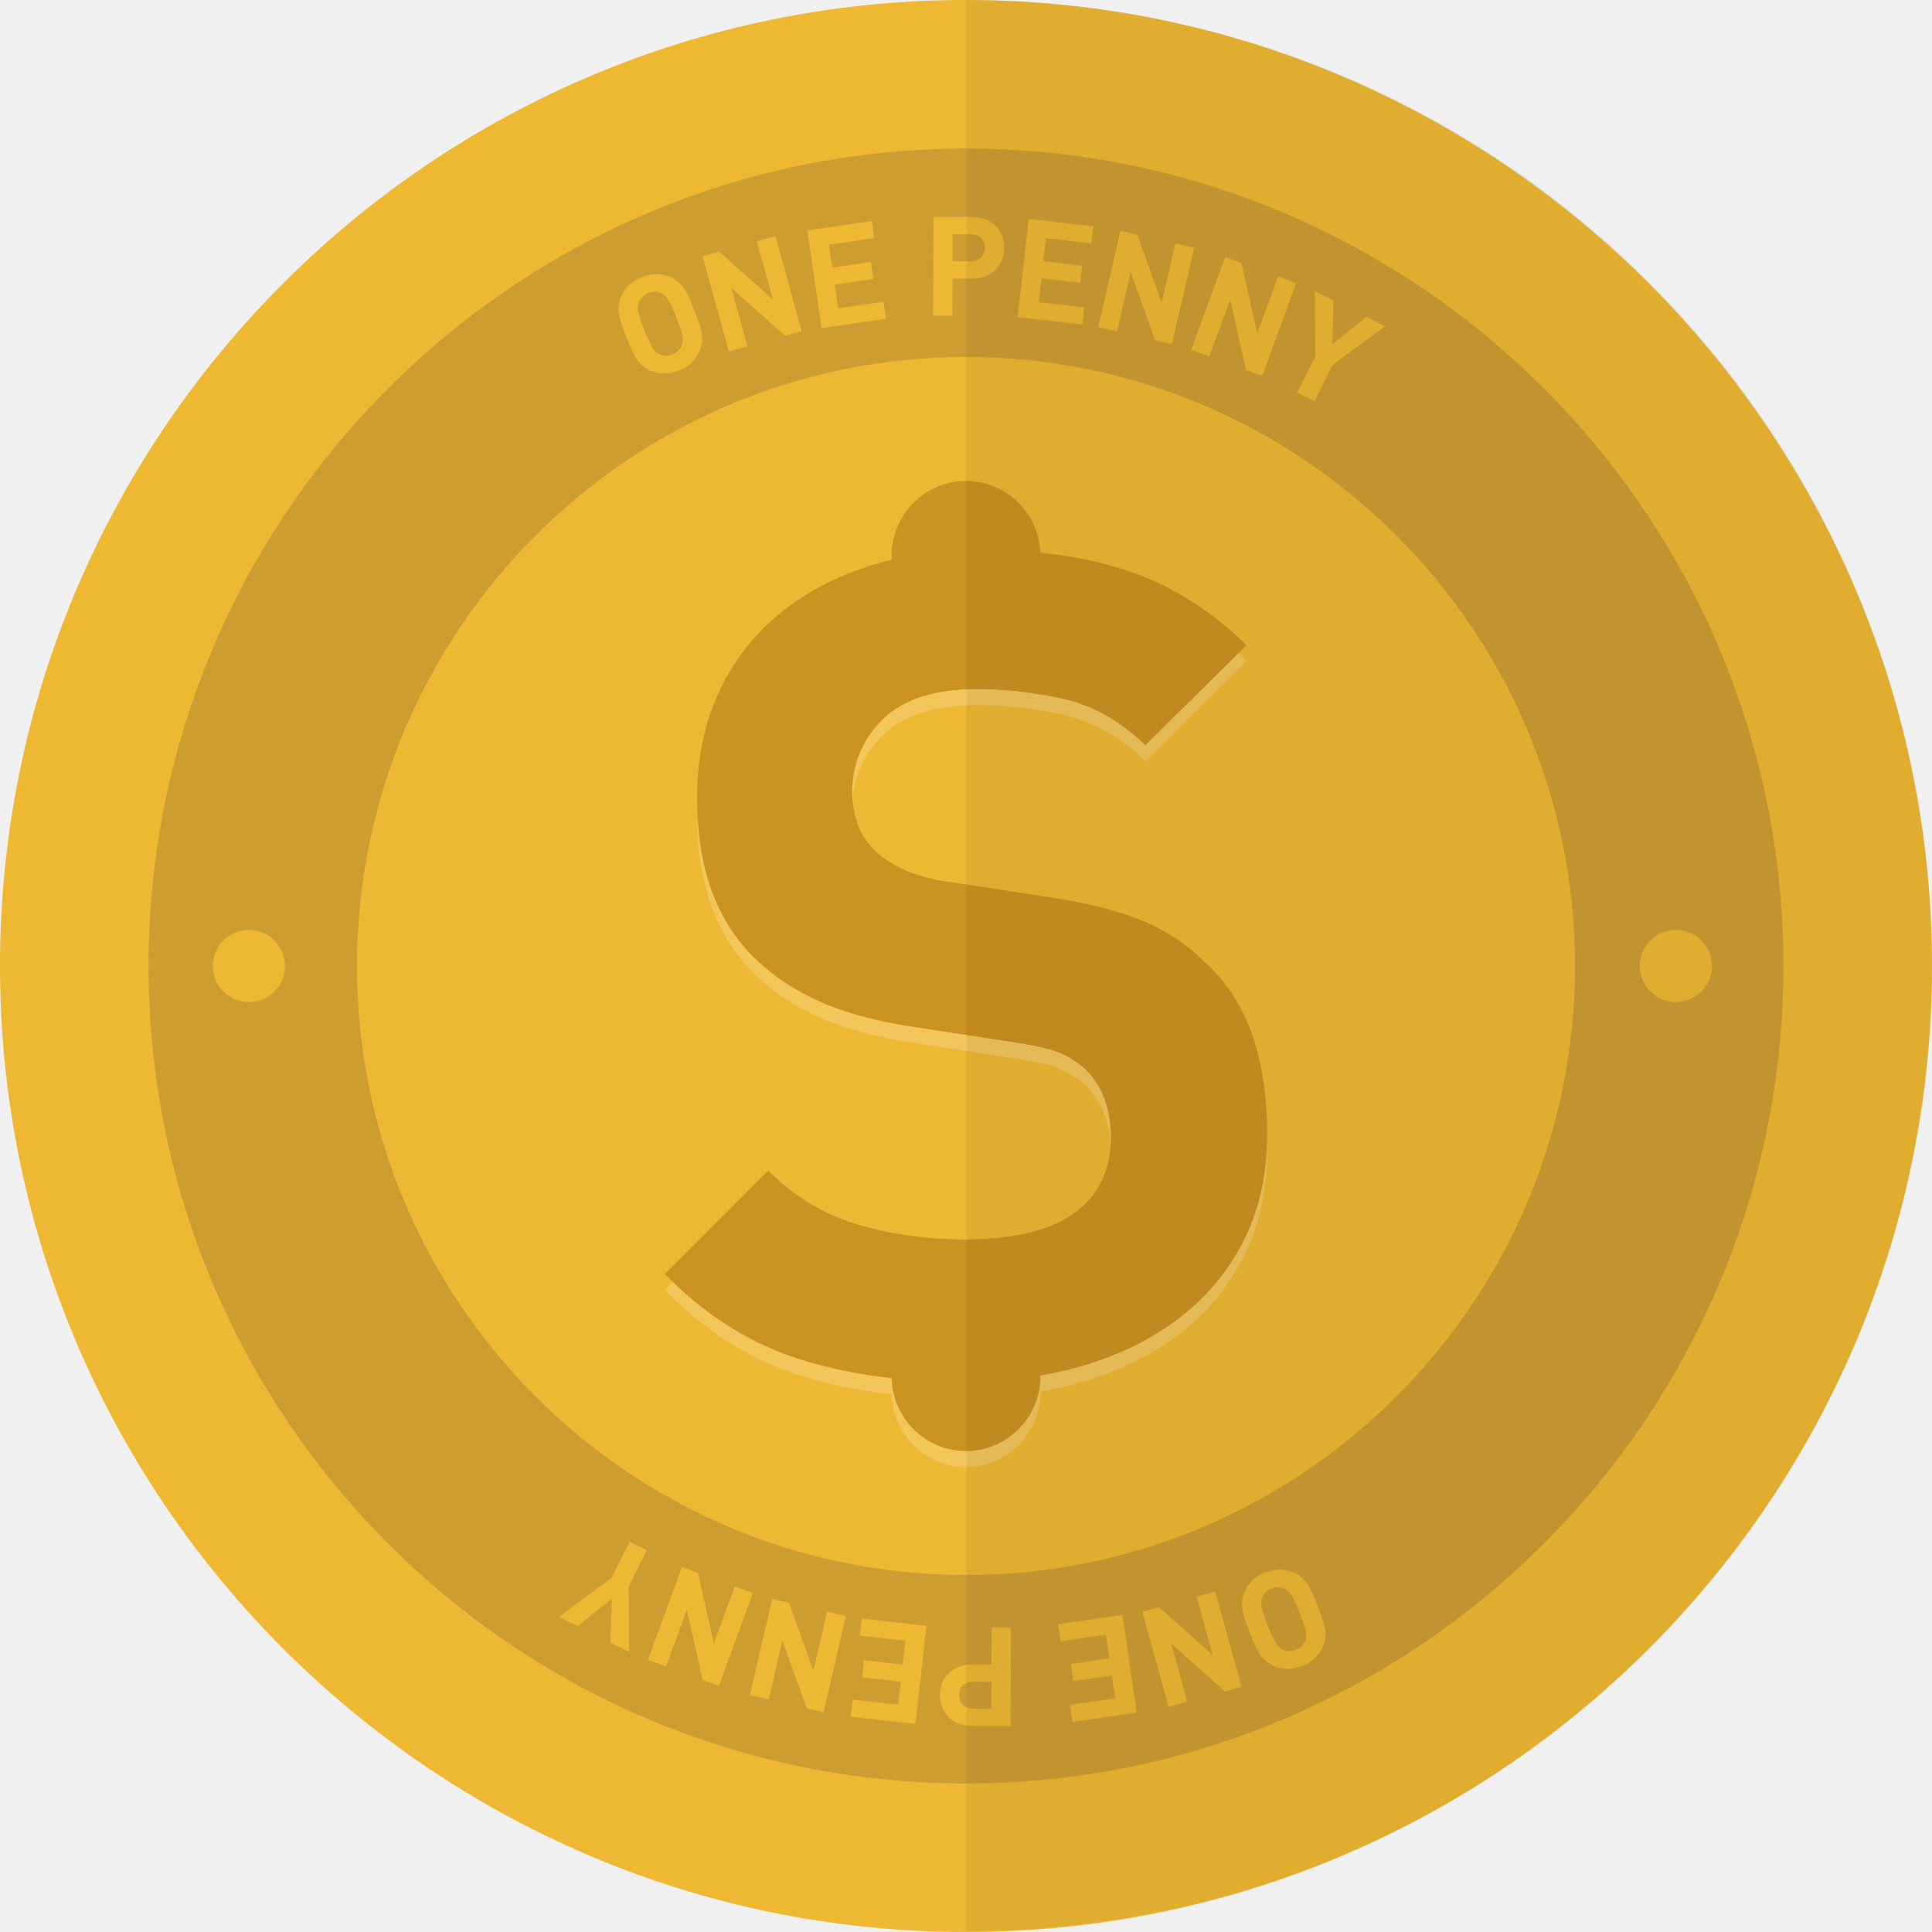
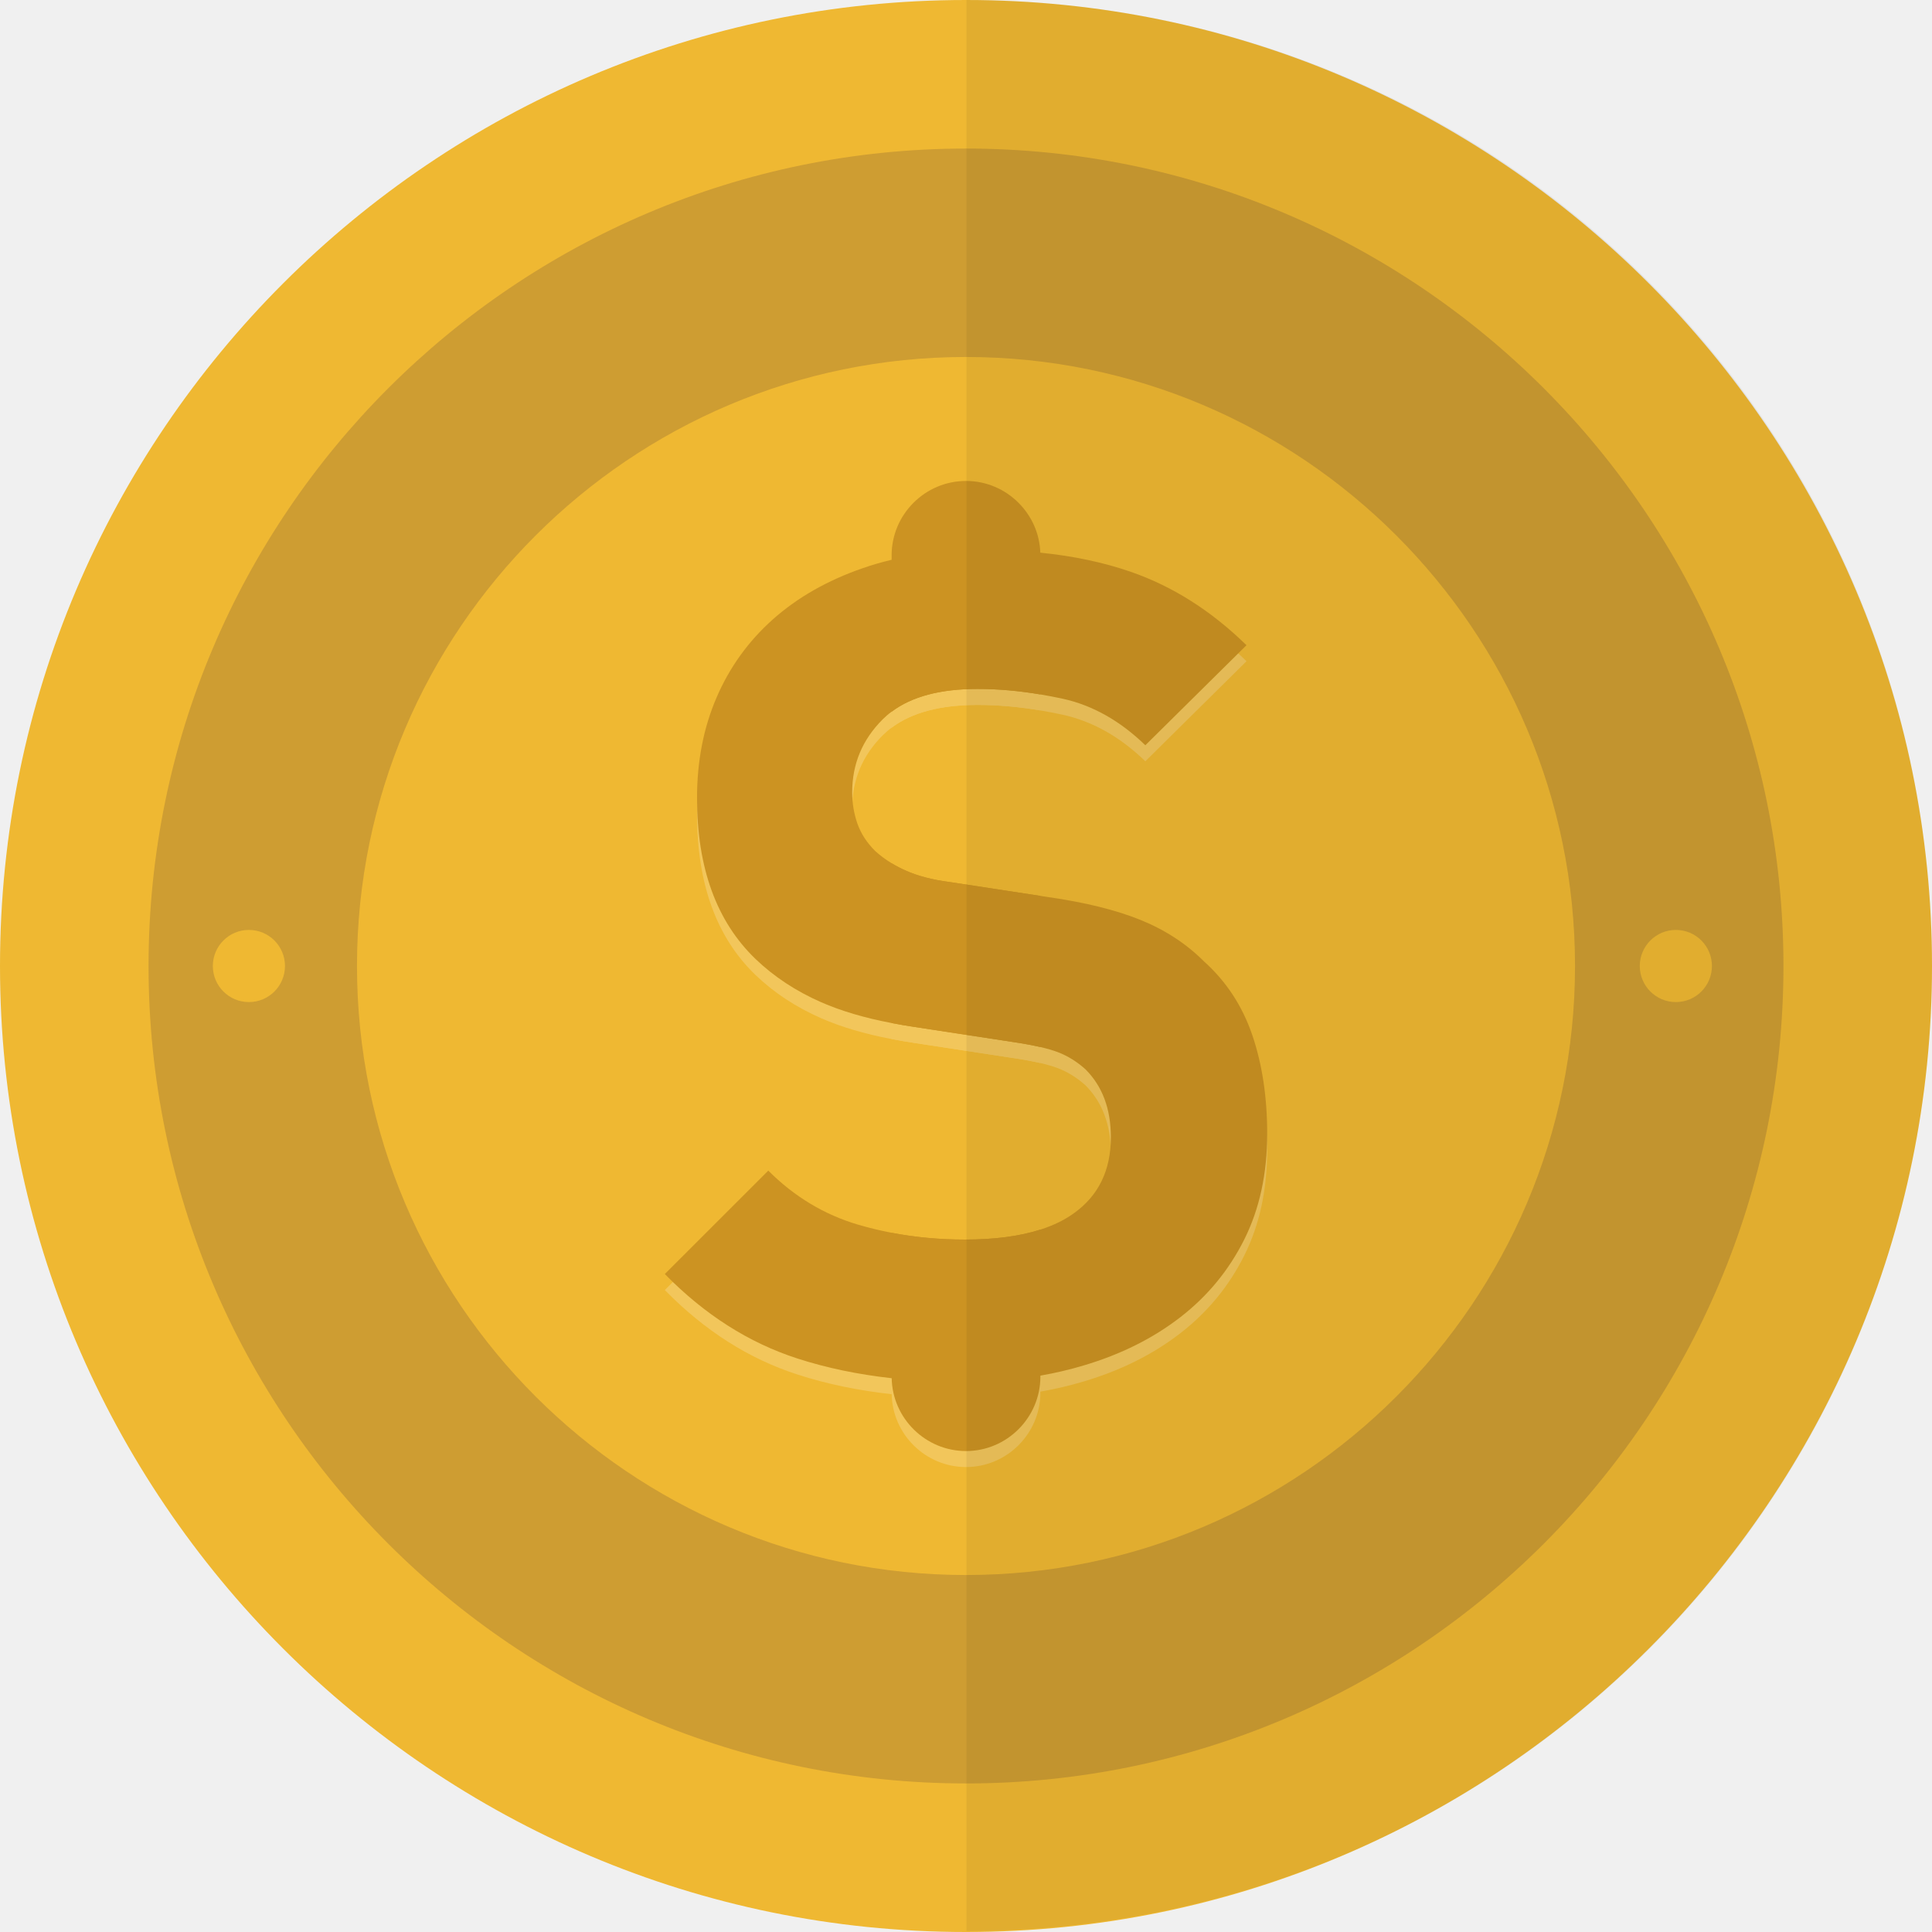
<svg xmlns="http://www.w3.org/2000/svg" height="800px" width="800px" version="1.1" id="_x35_" viewBox="0 0 512 512" xml:space="preserve">
  <g>
    <g>
      <path style="fill:#EFB832;" d="M256,512C114.841,512,0,397.159,0,256S114.841,0,256,0s256,114.841,256,256S397.159,512,256,512z" />
      <g style="opacity:0.2;">
        <g>
          <path style="fill:#FFFFFF;" d="M331.858,278.511c-2.639-7.713-6.907-14.208-12.786-19.487      c-4.679-4.679-10.266-8.329-16.762-10.969c-6.496-2.639-14.723-4.679-24.68-6.102l-1.92-0.291l-23.978-3.668      c-4.662-0.6-8.57-1.628-11.723-3.051c-1.32-0.583-2.554-1.234-3.719-1.936c-1.611-0.977-3.051-2.057-4.353-3.24      c-2.245-2.228-3.805-4.662-4.73-7.301c-0.908-2.639-1.371-5.382-1.371-8.227c0-7.524,2.691-13.968,8.073-19.35      c0.737-0.737,1.525-1.423,2.382-2.04c5.348-4.028,12.94-6.033,22.761-6.033c5.33,0,10.883,0.48,16.659,1.457      c1.936,0.326,3.891,0.703,5.879,1.131c7.918,1.731,15.237,5.844,21.938,12.34l26.806-26.514      c-9.341-9.135-19.59-15.631-30.765-19.487c-7.164-2.468-15.133-4.165-23.875-5.039c-4.884-0.514-10.026-0.754-15.425-0.754      c-8.638,0-16.642,0.874-23.978,2.639c-2.657,0.634-5.227,1.371-7.713,2.245c-9.341,3.24-17.259,7.764-23.755,13.54      c-6.496,5.793-11.484,12.7-14.928,20.721c-3.462,8.021-5.176,16.917-5.176,26.669c0,18.476,5.176,32.702,15.528,42.642      c4.885,4.679,10.66,8.484,17.362,11.432c5.296,2.314,11.5,4.165,18.681,5.519c1.937,0.377,3.925,0.72,5.999,1.028l25.897,3.959      c2.913,0.428,5.416,0.891,7.524,1.371c1.868,0.446,3.428,0.891,4.662,1.371c2.639,1.011,5.073,2.537,7.318,4.559      c4.456,4.473,6.701,10.472,6.701,17.979c0,8.741-3.256,15.442-9.752,20.104c-2.502,1.817-5.484,3.274-8.929,4.37      c-5.484,1.765-12.151,2.639-20.018,2.639c-6.684,0-13.163-0.6-19.402-1.8c-3.034-0.583-5.999-1.303-8.929-2.159      c-8.929-2.639-16.848-7.404-23.755-14.311l-27.423,27.405c10.558,10.78,22.281,18.236,35.187,22.401      c7.678,2.485,15.991,4.216,24.938,5.21c6.067,0.686,12.443,1.029,19.093,1.029c7.061,0,13.831-0.566,20.31-1.714      c3.942-0.686,7.781-1.594,11.517-2.708c9.855-2.931,18.373-7.198,25.589-12.786c7.216-5.587,12.854-12.443,16.917-20.567      c4.062-8.124,6.085-17.465,6.085-28.022C335.817,294.964,334.497,286.24,331.858,278.511z" />
        </g>
        <path style="fill:#FFFFFF;" d="M275.71,151.407v36.866c-5.776-0.977-11.329-1.457-16.659-1.457     c-9.821,0-17.413,2.005-22.761,6.033v-41.442c0-10.849,8.878-19.71,19.71-19.71c5.416,0,10.352,2.211,13.917,5.793     c3.428,3.411,5.605,8.073,5.776,13.214C275.71,150.944,275.71,151.167,275.71,151.407z" />
        <path style="fill:#FFFFFF;" d="M275.71,241.662v40.054c-2.108-0.48-4.61-0.943-7.524-1.371l-25.897-3.959     c-2.074-0.309-4.062-0.651-5.999-1.028v-42.351c1.165,0.703,2.399,1.354,3.719,1.936c3.154,1.423,7.061,2.451,11.723,3.051     L275.71,241.662z" />
        <path style="fill:#FFFFFF;" d="M255.692,332.739c7.867,0,14.534-0.874,20.018-2.639v38.974c0,10.832-8.861,19.71-19.71,19.71     c-10.695,0-19.487-8.655-19.693-19.299c-0.017-0.137-0.017-0.274-0.017-0.411v-38.135     C242.529,332.139,249.007,332.739,255.692,332.739z" />
      </g>
      <g style="opacity:0.5;">
        <path style="fill:#AE8132;" d="M256.001,472.633c-119.452,0-216.633-97.181-216.633-216.633s97.18-216.633,216.633-216.633     c119.452,0,216.633,97.18,216.633,216.633S375.453,472.633,256.001,472.633z M256.001,94.604     c-88.994,0-161.396,72.402-161.396,161.396s72.402,161.396,161.396,161.396c88.994,0,161.396-72.402,161.396-161.396     S344.994,94.604,256.001,94.604z" />
-       </g>
-       <g>
-         <path style="fill:#EFB832;" d="M184,82.265c0.458,1.164,0.856,2.222,1.187,3.17c0.334,0.946,0.576,1.846,0.725,2.697     c0.15,0.847,0.19,1.669,0.117,2.461c-0.069,0.789-0.291,1.617-0.664,2.474c-0.497,1.144-1.183,2.144-2.057,3.002     c-0.874,0.854-2.02,1.563-3.434,2.118c-1.411,0.555-2.736,0.819-3.972,0.791c-1.236-0.028-2.425-0.287-3.572-0.786     c-0.855-0.376-1.579-0.827-2.17-1.359c-0.593-0.529-1.119-1.161-1.572-1.89c-0.461-0.729-0.888-1.553-1.29-2.473     c-0.405-0.924-0.833-1.965-1.291-3.129c-0.456-1.162-0.851-2.217-1.183-3.166c-0.336-0.95-0.582-1.846-0.745-2.692     c-0.16-0.841-0.208-1.661-0.134-2.453c0.069-0.791,0.293-1.617,0.664-2.474c0.499-1.144,1.189-2.146,2.077-3.009     c0.885-0.861,2.034-1.568,3.45-2.123c1.414-0.558,2.733-0.819,3.957-0.786c1.221,0.031,2.408,0.295,3.552,0.791     c0.857,0.373,1.581,0.829,2.172,1.359c0.591,0.532,1.118,1.161,1.59,1.884c0.469,0.724,0.905,1.548,1.307,2.466     C183.114,80.06,183.547,81.104,184,82.265z M179.247,84.134c-0.458-1.162-0.86-2.116-1.204-2.861     c-0.347-0.745-0.665-1.35-0.954-1.817c-0.289-0.467-0.566-0.825-0.836-1.07c-0.27-0.253-0.567-0.459-0.893-0.619     c-0.495-0.255-1.047-0.396-1.653-0.437c-0.608-0.039-1.241,0.074-1.902,0.336c-0.66,0.257-1.205,0.611-1.622,1.05     c-0.419,0.444-0.736,0.926-0.947,1.457c-0.128,0.343-0.208,0.697-0.233,1.062c-0.028,0.365,0.011,0.817,0.117,1.356     c0.108,0.538,0.294,1.195,0.559,1.973c0.268,0.778,0.629,1.749,1.088,2.912c0.456,1.162,0.851,2.119,1.187,2.867     c0.334,0.753,0.645,1.354,0.929,1.81s0.559,0.807,0.826,1.055c0.272,0.252,0.569,0.454,0.898,0.618     c0.514,0.241,1.08,0.39,1.694,0.438c0.611,0.05,1.246-0.056,1.91-0.318c0.659-0.26,1.198-0.613,1.612-1.068     c0.412-0.453,0.715-0.941,0.904-1.461c0.13-0.341,0.208-0.695,0.236-1.06c0.026-0.367-0.009-0.813-0.112-1.34     c-0.101-0.525-0.279-1.177-0.534-1.961C180.059,86.273,179.704,85.297,179.247,84.134z" />
-         <path style="fill:#EFB832;" d="M208.075,89.001l-14.273-12.715l4.284,15.481l-4.922,1.363l-6.984-25.224l4.395-1.215     l14.263,12.682l-4.276-15.446l4.927-1.361l6.981,25.22L208.075,89.001z" />
-         <path style="fill:#EFB832;" d="M217.723,86.957l-3.763-25.9l17.059-2.478l0.655,4.511l-12.002,1.744l0.88,6.072l10.224-1.482     l0.652,4.506l-10.219,1.486l0.915,6.295l12.004-1.744l0.657,4.508L217.723,86.957z" />
-         <path style="fill:#EFB832;" d="M266.141,65.704c-0.005,1.105-0.205,2.15-0.602,3.141c-0.396,0.993-0.962,1.859-1.7,2.604     c-0.738,0.744-1.649,1.33-2.728,1.753c-1.081,0.428-2.293,0.637-3.638,0.632l-5.039-0.022l-0.038,9.852l-5.108-0.018     l0.101-26.174l10.144,0.04c1.348,0.005,2.562,0.224,3.64,0.657c1.076,0.431,1.979,1.026,2.712,1.774     c0.731,0.752,1.293,1.624,1.68,2.617C265.954,63.557,266.144,64.599,266.141,65.704z M261.031,65.686     c0.006-1.078-0.329-1.95-1-2.613c-0.671-0.665-1.596-1.002-2.771-1.003l-4.78-0.02l-0.026,7.165l4.78,0.02     c1.173,0.004,2.101-0.316,2.776-0.962C260.685,67.627,261.027,66.764,261.031,65.686z" />
-         <path style="fill:#EFB832;" d="M269.683,84.046l2.934-26.005l17.129,1.93l-0.51,4.529l-12.054-1.357l-0.686,6.1l10.263,1.155     l-0.512,4.531l-10.264-1.158l-0.712,6.319l12.054,1.357l-0.51,4.531L269.683,84.046z" />
-         <path style="fill:#EFB832;" d="M306.119,90.148l-6.472-17.989l-3.624,15.652l-4.979-1.154l5.906-25.498l4.439,1.029l6.484,17.953     l3.615-15.613l4.979,1.154l-5.904,25.496L306.119,90.148z" />
-         <path style="fill:#EFB832;" d="M330.211,98.029l-4.201-18.647l-5.531,15.08l-4.798-1.762l9.015-24.567l4.277,1.571l4.212,18.615     l5.521-15.048l4.796,1.762l-9.015,24.572L330.211,98.029z" />
-         <path style="fill:#EFB832;" d="M353.133,96.742l-4.795,9.6l-4.539-2.264l4.795-9.604l-0.141-17.323l4.964,2.478l-0.337,11.622     l9.022-7.288l4.964,2.478L353.133,96.742z" />
-       </g>
-       <g>
-         <path style="fill:#EFB832;" d="M331.201,432.648c-0.458-1.165-0.856-2.222-1.187-3.17c-0.334-0.946-0.576-1.846-0.725-2.697     c-0.149-0.846-0.19-1.669-0.117-2.46c0.069-0.789,0.291-1.617,0.664-2.475c0.497-1.144,1.183-2.144,2.057-3.002     c0.874-0.854,2.02-1.563,3.434-2.118c1.412-0.555,2.736-0.819,3.972-0.791c1.237,0.028,2.425,0.287,3.572,0.786     c0.855,0.376,1.579,0.827,2.17,1.359c0.593,0.529,1.118,1.161,1.572,1.89c0.461,0.729,0.888,1.553,1.29,2.473     c0.405,0.924,0.832,1.965,1.291,3.129c0.456,1.162,0.851,2.217,1.183,3.165c0.336,0.95,0.582,1.846,0.745,2.692     c0.16,0.841,0.208,1.661,0.134,2.453c-0.069,0.792-0.293,1.617-0.664,2.474c-0.499,1.144-1.189,2.146-2.077,3.01     c-0.885,0.861-2.034,1.568-3.45,2.123c-1.414,0.558-2.733,0.819-3.957,0.786c-1.221-0.031-2.408-0.294-3.552-0.792     c-0.857-0.373-1.582-0.829-2.172-1.359c-0.591-0.532-1.119-1.161-1.59-1.884c-0.469-0.724-0.905-1.548-1.307-2.466     C332.087,434.852,331.655,433.808,331.201,432.648z M335.954,430.778c0.458,1.162,0.86,2.116,1.204,2.861     c0.347,0.745,0.665,1.35,0.954,1.817c0.289,0.467,0.566,0.825,0.836,1.071c0.27,0.253,0.567,0.459,0.893,0.619     c0.495,0.256,1.047,0.396,1.653,0.437c0.608,0.039,1.241-0.073,1.902-0.336c0.659-0.257,1.204-0.611,1.622-1.05     c0.42-0.444,0.736-0.926,0.947-1.457c0.128-0.343,0.208-0.697,0.234-1.062c0.028-0.365-0.011-0.817-0.117-1.355     c-0.108-0.539-0.294-1.195-0.559-1.973c-0.267-0.778-0.629-1.749-1.088-2.912c-0.456-1.162-0.851-2.119-1.187-2.867     c-0.334-0.753-0.645-1.353-0.929-1.81c-0.284-0.456-0.559-0.807-0.826-1.055c-0.272-0.252-0.569-0.454-0.898-0.618     c-0.514-0.241-1.08-0.39-1.694-0.438c-0.611-0.05-1.246,0.056-1.91,0.318c-0.659,0.26-1.198,0.613-1.612,1.068     c-0.412,0.453-0.715,0.941-0.905,1.461c-0.13,0.341-0.208,0.695-0.236,1.06c-0.026,0.367,0.009,0.813,0.112,1.34     c0.101,0.525,0.279,1.177,0.534,1.961C335.143,428.639,335.498,429.616,335.954,430.778z" />
-         <path style="fill:#EFB832;" d="M307.126,425.912l14.273,12.715l-4.284-15.481l4.922-1.363l6.984,25.224l-4.395,1.215     l-14.263-12.682l4.276,15.446l-4.927,1.361l-6.981-25.22L307.126,425.912z" />
-         <path style="fill:#EFB832;" d="M297.479,427.955l3.763,25.9l-17.059,2.478l-0.655-4.511l12.002-1.744l-0.88-6.072l-10.224,1.482     l-0.652-4.506l10.219-1.486l-0.915-6.295l-12.004,1.744l-0.657-4.508L297.479,427.955z" />
-         <path style="fill:#EFB832;" d="M249.06,449.208c0.005-1.105,0.205-2.15,0.602-3.141c0.396-0.993,0.962-1.859,1.7-2.603     c0.738-0.744,1.649-1.33,2.728-1.753c1.081-0.428,2.293-0.637,3.638-0.632l5.038,0.022l0.038-9.852l5.108,0.018l-0.101,26.174     l-10.144-0.04c-1.348-0.005-2.562-0.224-3.64-0.657c-1.076-0.431-1.979-1.026-2.712-1.774c-0.731-0.752-1.293-1.624-1.68-2.617     C249.248,451.355,249.058,450.313,249.06,449.208z M254.171,449.226c-0.006,1.078,0.329,1.95,1,2.613     c0.671,0.665,1.596,1.001,2.771,1.003l4.78,0.02l0.026-7.165l-4.78-0.02c-1.172-0.004-2.101,0.316-2.776,0.962     C254.516,447.285,254.174,448.148,254.171,449.226z" />
-         <path style="fill:#EFB832;" d="M245.519,430.866l-2.934,26.005l-17.129-1.93l0.51-4.529l12.054,1.357l0.686-6.1l-10.264-1.155     l0.512-4.531l10.264,1.158l0.712-6.319l-12.054-1.357l0.51-4.531L245.519,430.866z" />
-         <path style="fill:#EFB832;" d="M209.083,424.764l6.472,17.989l3.624-15.652l4.979,1.154l-5.906,25.498l-4.439-1.029     l-6.484-17.953l-3.615,15.613l-4.979-1.154l5.904-25.496L209.083,424.764z" />
-         <path style="fill:#EFB832;" d="M184.991,416.883l4.2,18.647l5.531-15.08l4.798,1.762l-9.015,24.567l-4.277-1.571l-4.213-18.616     l-5.521,15.048l-4.796-1.762l9.015-24.572L184.991,416.883z" />
-         <path style="fill:#EFB832;" d="M162.068,418.17l4.795-9.6l4.539,2.264l-4.795,9.604l0.141,17.323l-4.964-2.478l0.337-11.622     l-9.022,7.288l-4.964-2.478L162.068,418.17z" />
      </g>
      <g>
        <g>
          <path style="fill:#CC9322;" d="M331.858,274.27c-2.639-7.713-6.907-14.208-12.786-19.487      c-4.679-4.679-10.266-8.329-16.762-10.969c-6.496-2.639-14.723-4.679-24.68-6.102l-1.92-0.292l-23.978-3.668      c-4.662-0.6-8.57-1.628-11.723-3.051c-1.32-0.583-2.554-1.234-3.719-1.936c-1.611-0.977-3.051-2.057-4.353-3.24      c-2.245-2.228-3.805-4.662-4.73-7.301c-0.908-2.639-1.371-5.382-1.371-8.227c0-7.524,2.691-13.968,8.073-19.35      c0.737-0.737,1.525-1.423,2.382-2.04c5.348-4.028,12.94-6.033,22.761-6.033c5.33,0,10.883,0.48,16.659,1.457      c1.936,0.326,3.891,0.703,5.879,1.131c7.918,1.731,15.237,5.844,21.938,12.34l26.806-26.514      c-9.341-9.135-19.59-15.631-30.765-19.487c-7.164-2.468-15.133-4.165-23.875-5.039c-4.884-0.514-10.026-0.754-15.425-0.754      c-8.638,0-16.642,0.874-23.978,2.64c-2.657,0.634-5.227,1.371-7.713,2.245c-9.341,3.239-17.259,7.764-23.755,13.54      c-6.496,5.793-11.484,12.7-14.928,20.721c-3.462,8.021-5.176,16.917-5.176,26.669c0,18.476,5.176,32.701,15.528,42.642      c4.885,4.679,10.66,8.484,17.362,11.432c5.296,2.314,11.5,4.165,18.681,5.519c1.937,0.377,3.925,0.72,5.999,1.028l25.897,3.959      c2.913,0.428,5.416,0.891,7.524,1.371c1.868,0.446,3.428,0.891,4.662,1.371c2.639,1.011,5.073,2.537,7.318,4.559      c4.456,4.474,6.701,10.472,6.701,17.979c0,8.741-3.256,15.442-9.752,20.104c-2.502,1.817-5.484,3.274-8.929,4.37      c-5.484,1.765-12.151,2.639-20.018,2.639c-6.684,0-13.163-0.6-19.402-1.8c-3.034-0.583-5.999-1.303-8.929-2.16      c-8.929-2.639-16.848-7.404-23.755-14.311l-27.423,27.405c10.558,10.78,22.281,18.236,35.187,22.401      c7.678,2.485,15.991,4.216,24.938,5.21c6.067,0.686,12.443,1.029,19.093,1.029c7.061,0,13.831-0.566,20.31-1.714      c3.942-0.686,7.781-1.594,11.517-2.708c9.855-2.931,18.373-7.198,25.589-12.786c7.216-5.587,12.854-12.443,16.917-20.567      c4.062-8.124,6.085-17.465,6.085-28.022C335.817,290.724,334.497,282,331.858,274.27z" />
        </g>
        <path style="fill:#CC9322;" d="M275.71,147.167v36.866c-5.776-0.977-11.329-1.457-16.659-1.457     c-9.821,0-17.413,2.005-22.761,6.033v-41.442c0-10.849,8.878-19.71,19.71-19.71c5.416,0,10.352,2.211,13.917,5.793     c3.428,3.411,5.605,8.072,5.776,13.214C275.71,146.704,275.71,146.927,275.71,147.167z" />
        <path style="fill:#CC9322;" d="M275.71,237.421v40.054c-2.108-0.48-4.61-0.943-7.524-1.371l-25.897-3.959     c-2.074-0.309-4.062-0.651-5.999-1.028v-42.351c1.165,0.703,2.399,1.354,3.719,1.936c3.154,1.423,7.061,2.451,11.723,3.051     L275.71,237.421z" />
        <path style="fill:#CC9322;" d="M255.692,328.498c7.867,0,14.534-0.874,20.018-2.639v38.974c0,10.832-8.861,19.71-19.71,19.71     c-10.695,0-19.487-8.655-19.693-19.299c-0.017-0.137-0.017-0.274-0.017-0.411v-38.134     C242.529,327.898,249.007,328.498,255.692,328.498z" />
      </g>
      <g>
        <circle style="fill:#EFB832;" cx="65.963" cy="256" r="9.56" />
        <circle style="fill:#EFB832;" cx="444.121" cy="256" r="9.56" />
      </g>
    </g>
    <path style="opacity:0.06;fill:#040000;" d="M256.12,511.759c65.556,0,131.113-24.952,181.02-74.859   c99.814-99.814,99.814-262.225,0-362.038C387.232,24.953,321.676,0,256.12,0L256.12,511.759z" />
  </g>
</svg>
